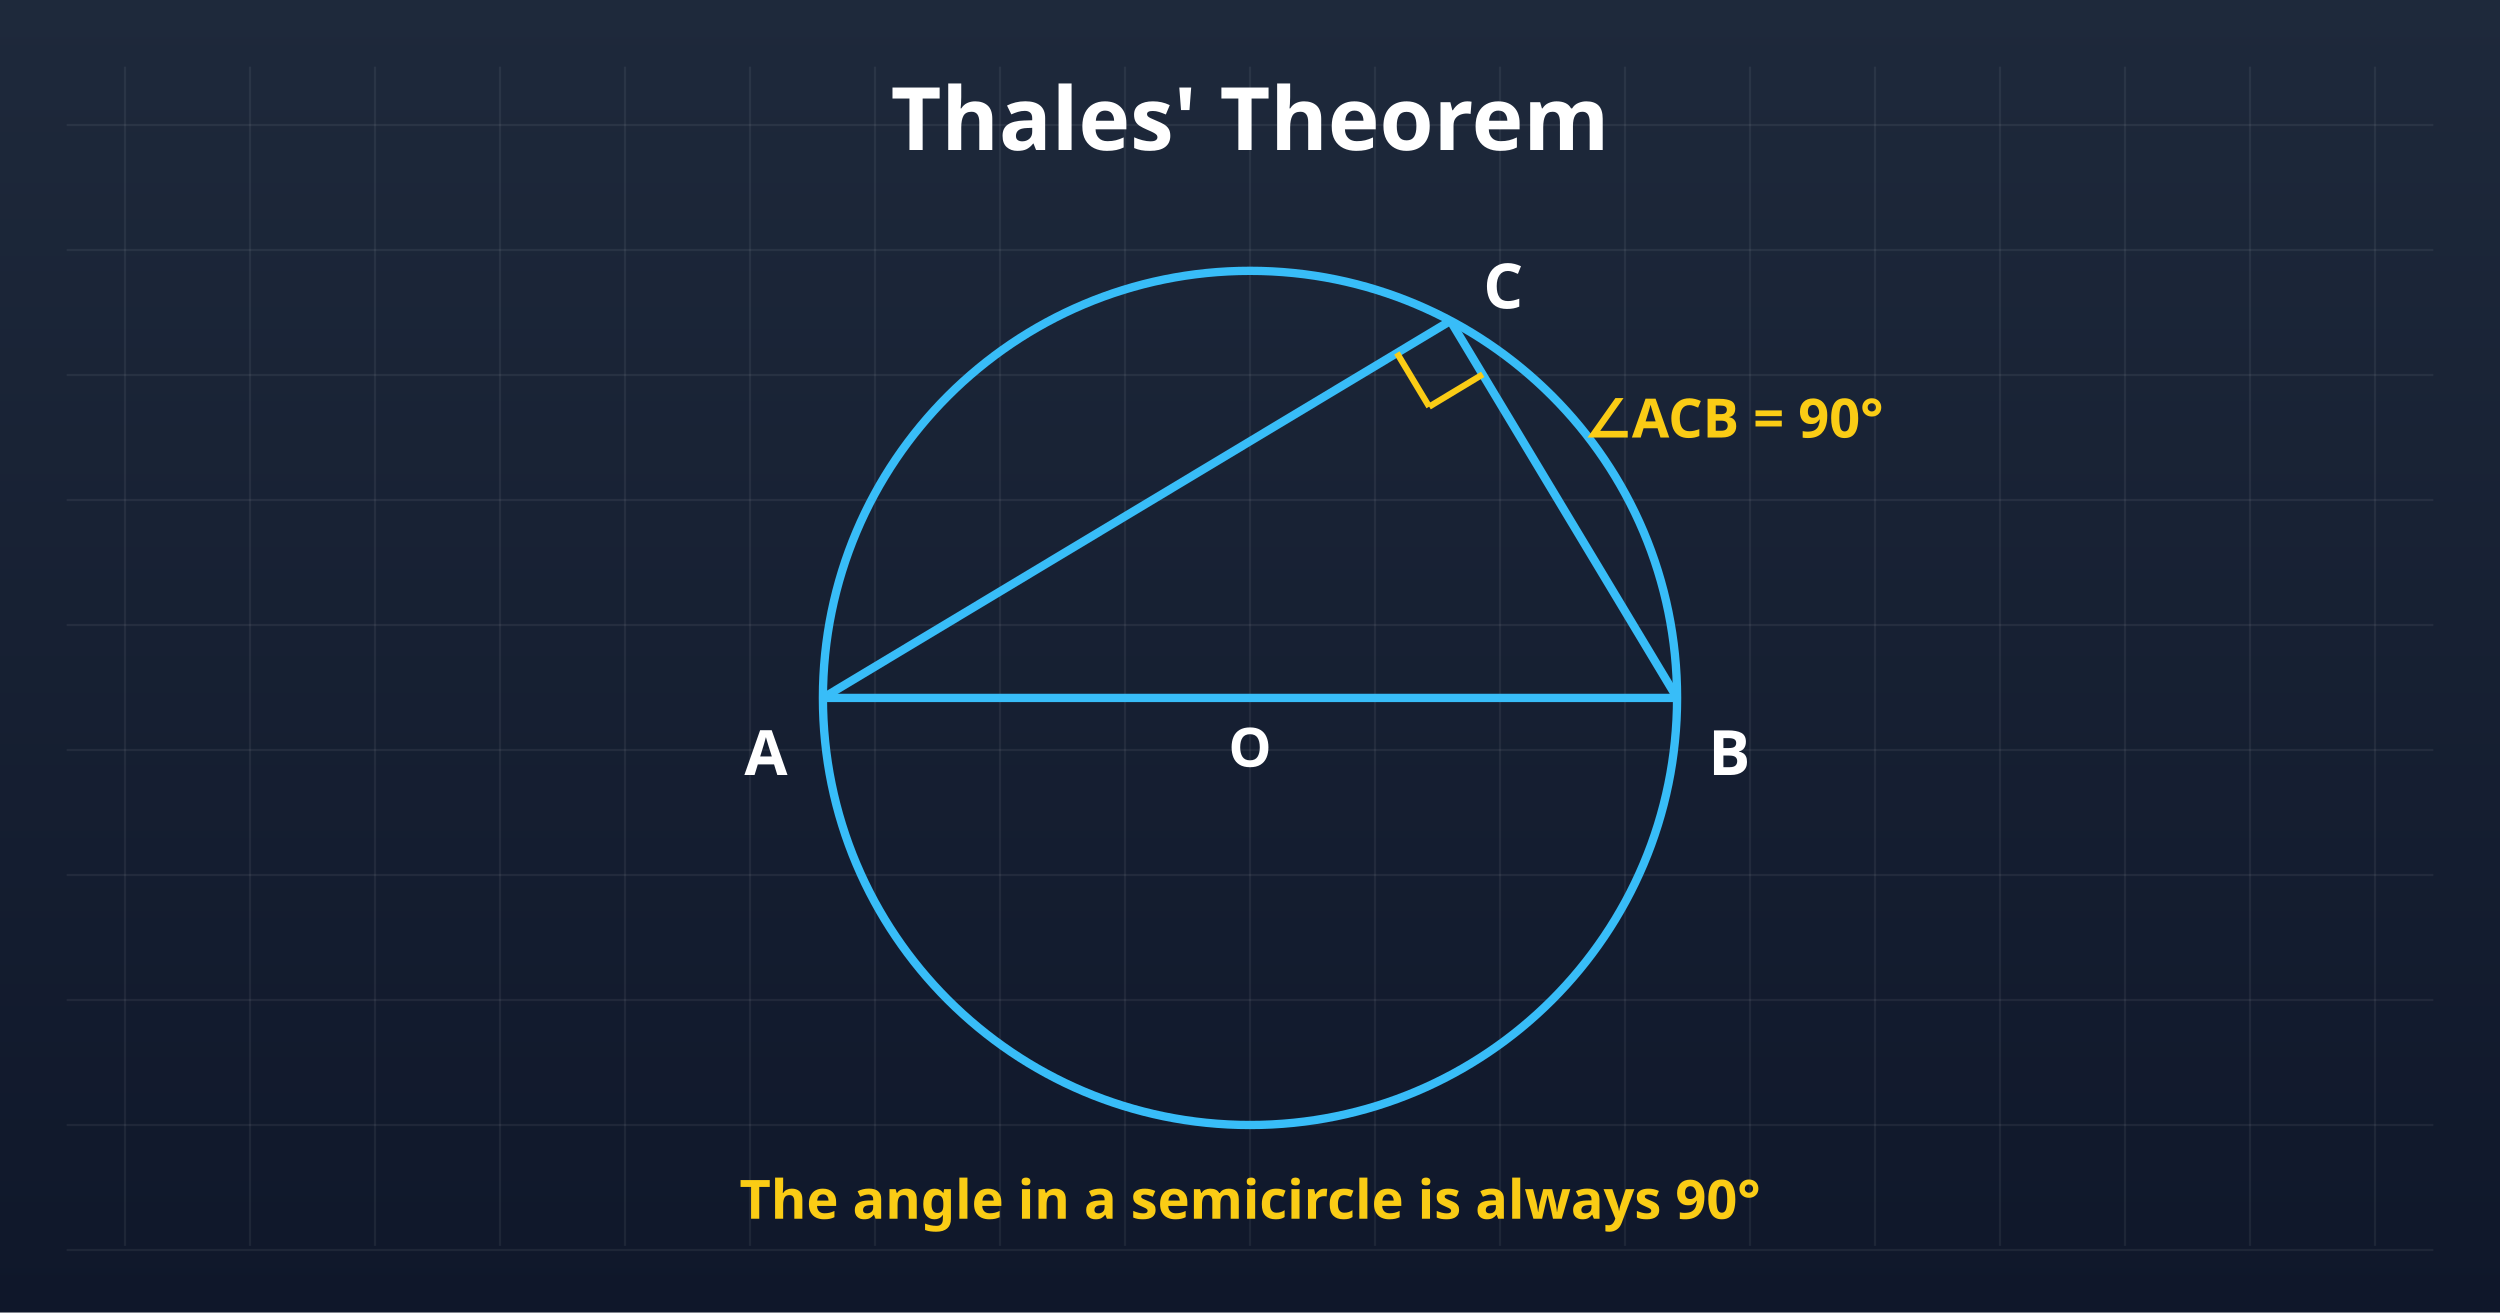
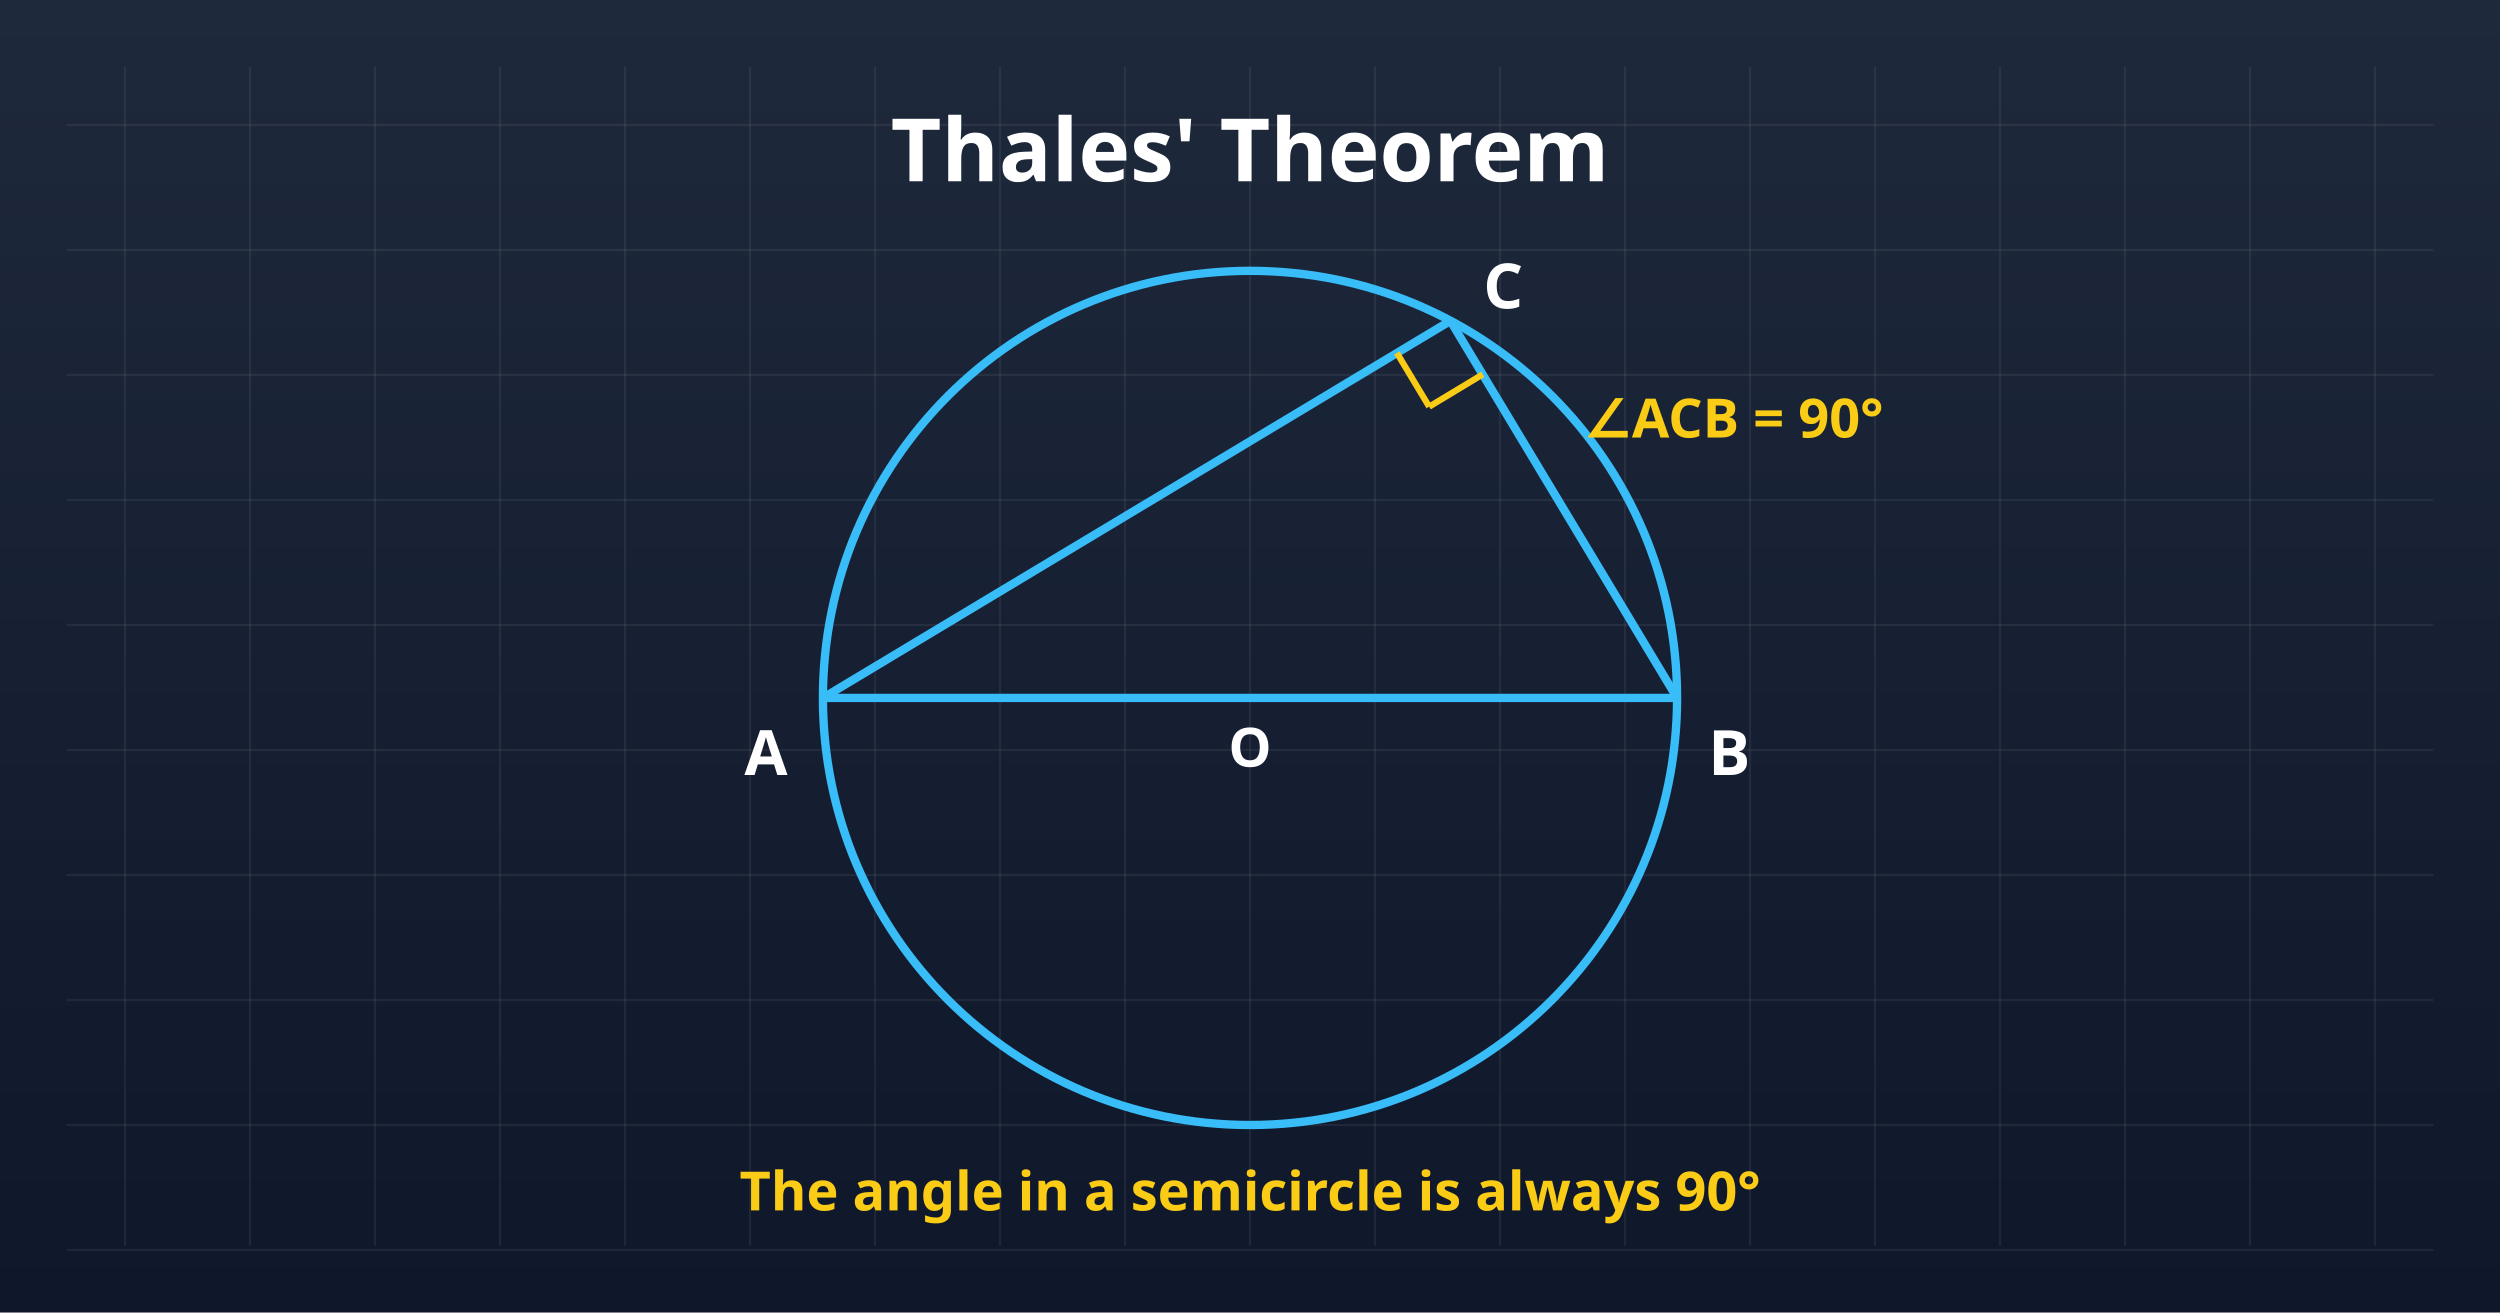
<svg xmlns="http://www.w3.org/2000/svg" width="1200" height="630" viewBox="0 0 1200 630">
  <defs>
    <linearGradient id="bg" x1="0" y1="0" x2="0" y2="1">
      <stop offset="0%" stop-color="#1e293b" />
      <stop offset="100%" stop-color="#0f172a" />
    </linearGradient>
  </defs>
  <rect width="1200" height="630" fill="url(#bg)" />
  <g stroke="#ffffff" stroke-opacity="0.06" stroke-width="1">
    <line x1="60" y1="32" x2="60" y2="598" />
    <line x1="120" y1="32" x2="120" y2="598" />
    <line x1="180" y1="32" x2="180" y2="598" />
    <line x1="240" y1="32" x2="240" y2="598" />
    <line x1="300" y1="32" x2="300" y2="598" />
    <line x1="360" y1="32" x2="360" y2="598" />
    <line x1="420" y1="32" x2="420" y2="598" />
    <line x1="480" y1="32" x2="480" y2="598" />
    <line x1="540" y1="32" x2="540" y2="598" />
    <line x1="600" y1="32" x2="600" y2="598" />
    <line x1="660" y1="32" x2="660" y2="598" />
    <line x1="720" y1="32" x2="720" y2="598" />
    <line x1="780" y1="32" x2="780" y2="598" />
    <line x1="840" y1="32" x2="840" y2="598" />
    <line x1="900" y1="32" x2="900" y2="598" />
    <line x1="960" y1="32" x2="960" y2="598" />
    <line x1="1020" y1="32" x2="1020" y2="598" />
    <line x1="1080" y1="32" x2="1080" y2="598" />
    <line x1="1140" y1="32" x2="1140" y2="598" />
    <line y1="60" x1="32" x2="1168" y2="60" />
    <line y1="120" x1="32" x2="1168" y2="120" />
    <line y1="180" x1="32" x2="1168" y2="180" />
    <line y1="240" x1="32" x2="1168" y2="240" />
    <line y1="300" x1="32" x2="1168" y2="300" />
    <line y1="360" x1="32" x2="1168" y2="360" />
    <line y1="420" x1="32" x2="1168" y2="420" />
    <line y1="480" x1="32" x2="1168" y2="480" />
    <line y1="540" x1="32" x2="1168" y2="540" />
    <line y1="600" x1="32" x2="1168" y2="600" />
  </g>
-   <text x="600" y="72" text-anchor="middle" font-family="system-ui, sans-serif" font-size="42" font-weight="700" fill="#ffffff">Thales' Theorem</text>
+   <text x="600" y="87" text-anchor="middle" font-family="system-ui, sans-serif" font-size="42" font-weight="700" fill="#ffffff">Thales' Theorem</text>
  <circle cx="600.0" cy="335.0" r="205.0" fill="none" stroke="#38bdf8" stroke-width="4" />
  <line x1="395.0" y1="335.0" x2="805.0" y2="335.0" stroke="#38bdf8" stroke-width="4" />
  <line x1="805.0" y1="335.0" x2="696.2" y2="154.0" stroke="#38bdf8" stroke-width="4" />
  <line x1="696.2" y1="154.0" x2="395.0" y2="335.0" stroke="#38bdf8" stroke-width="4" />
  <line x1="670.5" y1="169.4" x2="686.0" y2="195.2" stroke="#facc15" stroke-width="3" />
  <line x1="686.0" y1="195.2" x2="711.7" y2="179.7" stroke="#facc15" stroke-width="3" />
  <text x="378" y="372" text-anchor="end" font-family="system-ui, sans-serif" font-size="30" font-weight="600" fill="#ffffff">A</text>
  <text x="820" y="372" text-anchor="start" font-family="system-ui, sans-serif" font-size="30" font-weight="600" fill="#ffffff">B</text>
  <text x="712" y="148" text-anchor="start" font-family="system-ui, sans-serif" font-size="30" font-weight="600" fill="#ffffff">C</text>
  <text x="600" y="368" text-anchor="middle" font-family="system-ui, sans-serif" font-size="26" font-weight="600" fill="#ffffff">O</text>
  <text x="760" y="210" text-anchor="start" font-family="system-ui, sans-serif" font-size="26" font-weight="600" fill="#facc15">∠ACB = 90°</text>
-   <text x="600" y="585" text-anchor="middle" font-family="system-ui, sans-serif" font-size="26" font-weight="600" fill="#facc15">The angle in a semicircle is always 90°</text>
+   <text x="600" y="581" text-anchor="middle" font-family="system-ui, sans-serif" font-size="26" font-weight="600" fill="#facc15">The angle in a semicircle is always 90°</text>
</svg>
